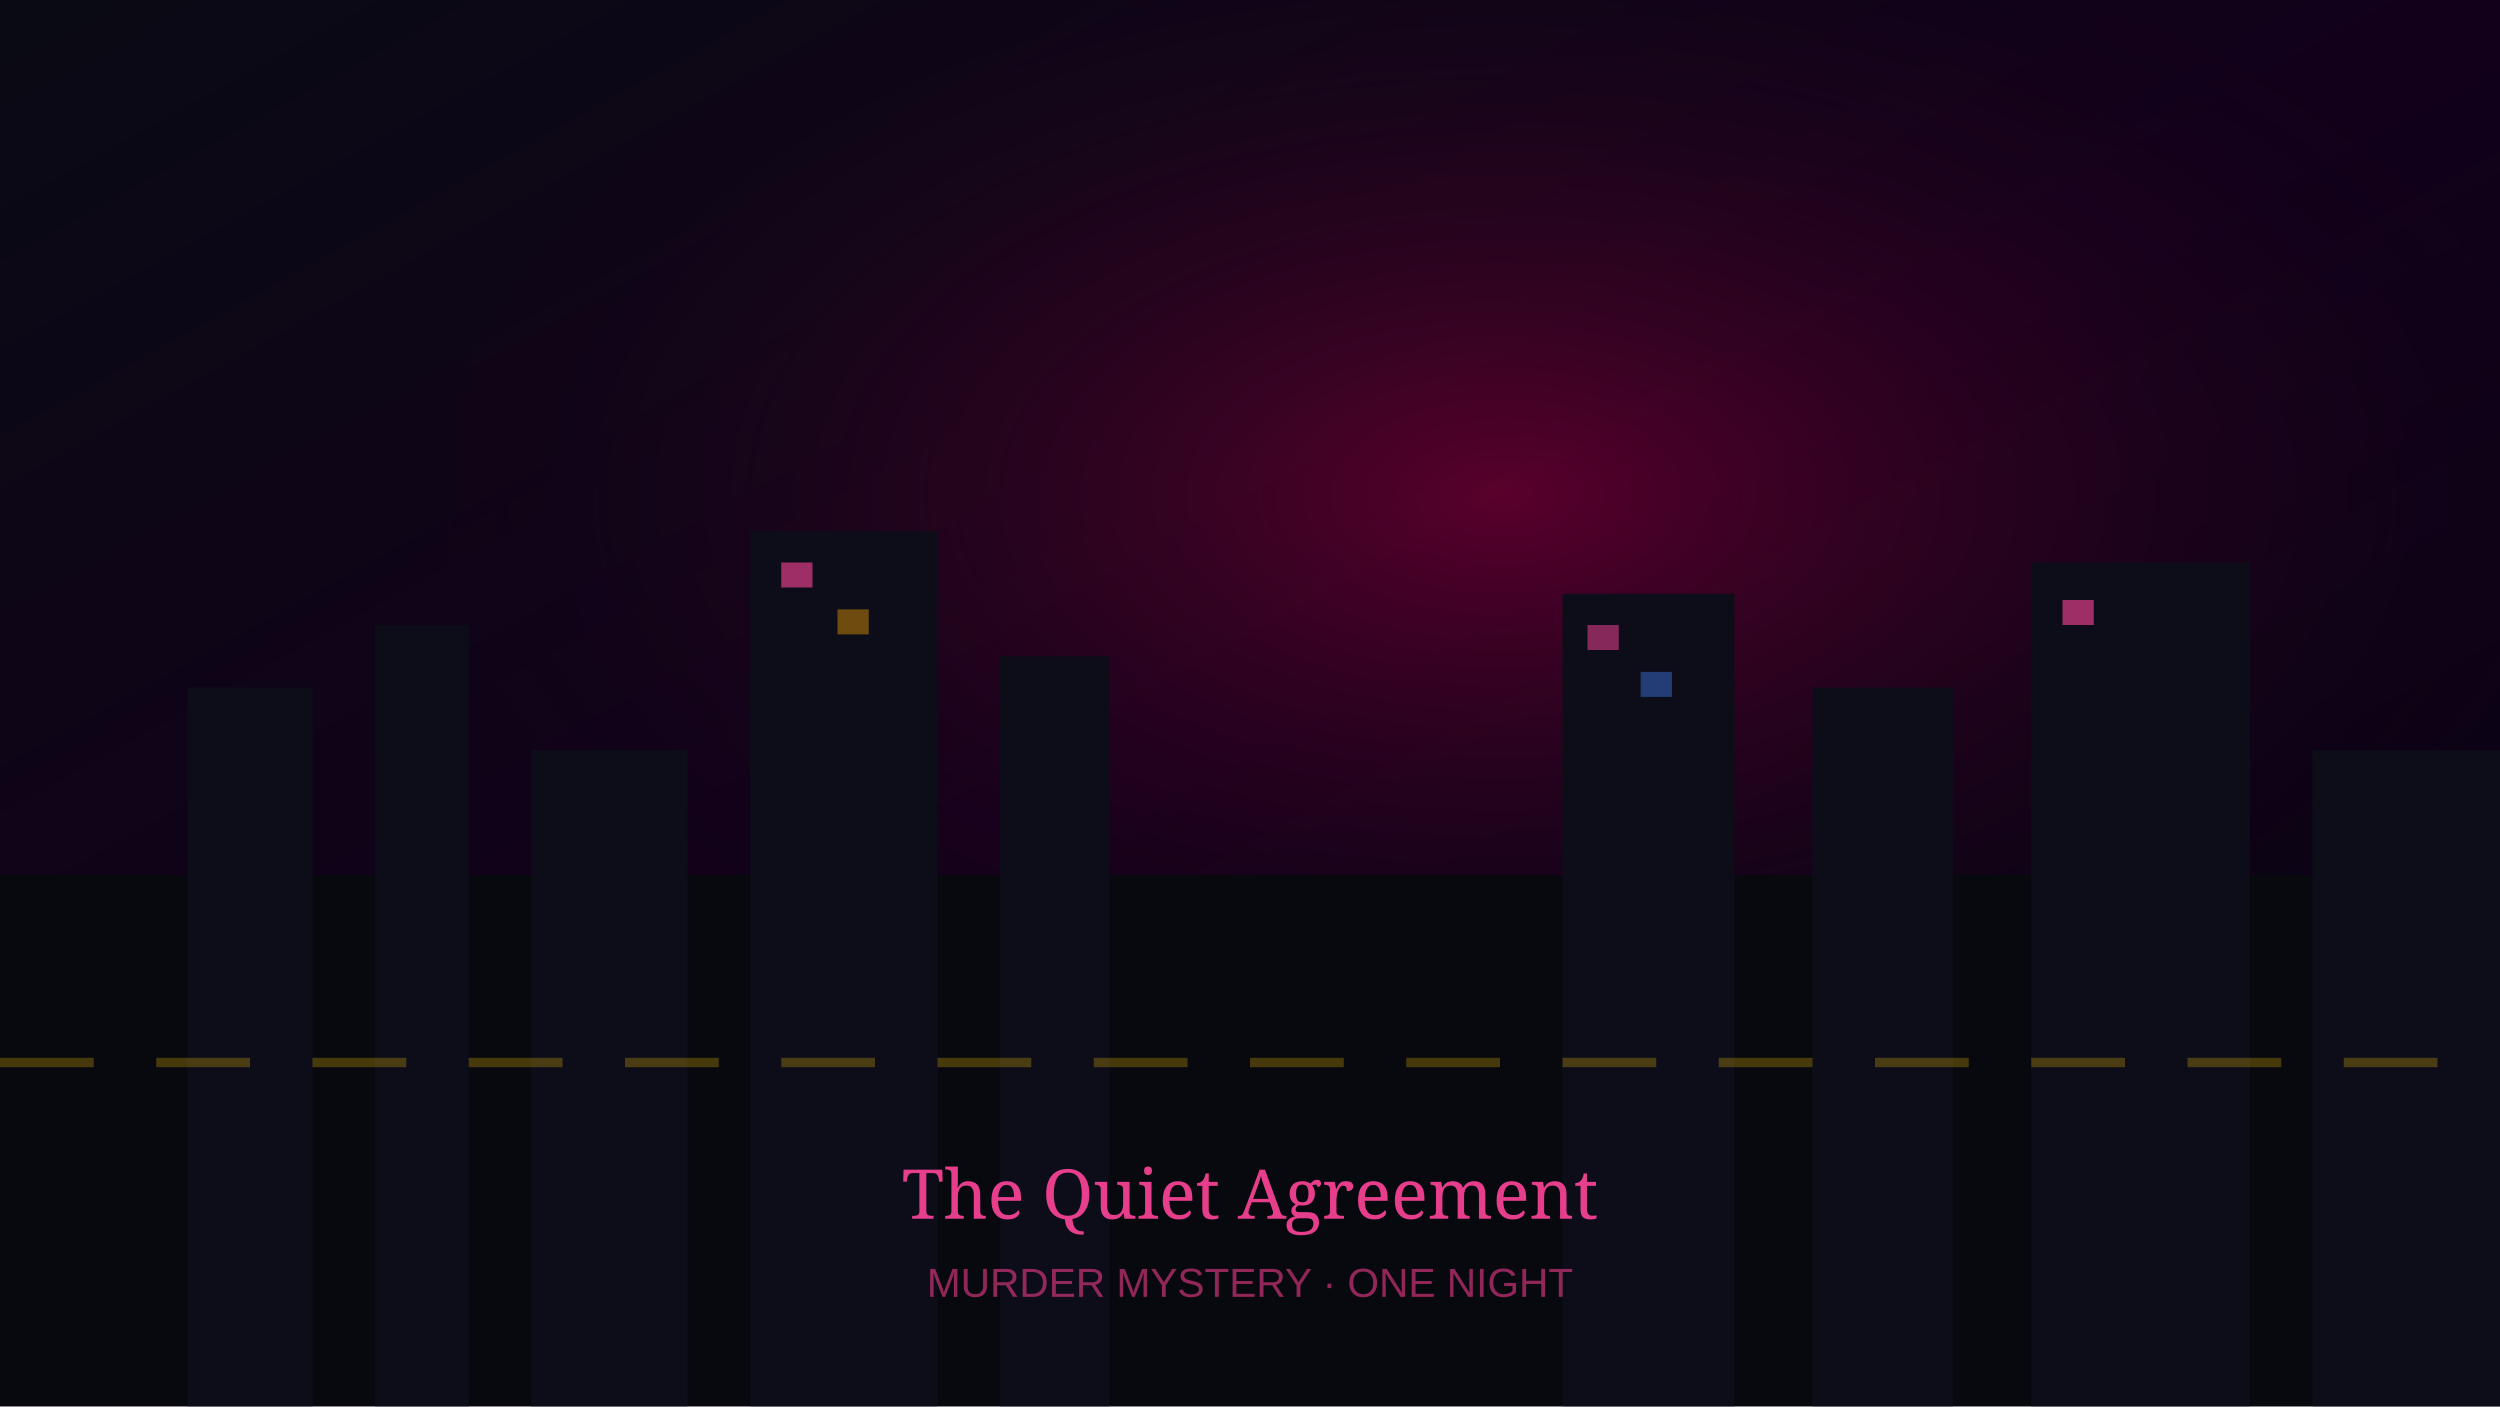
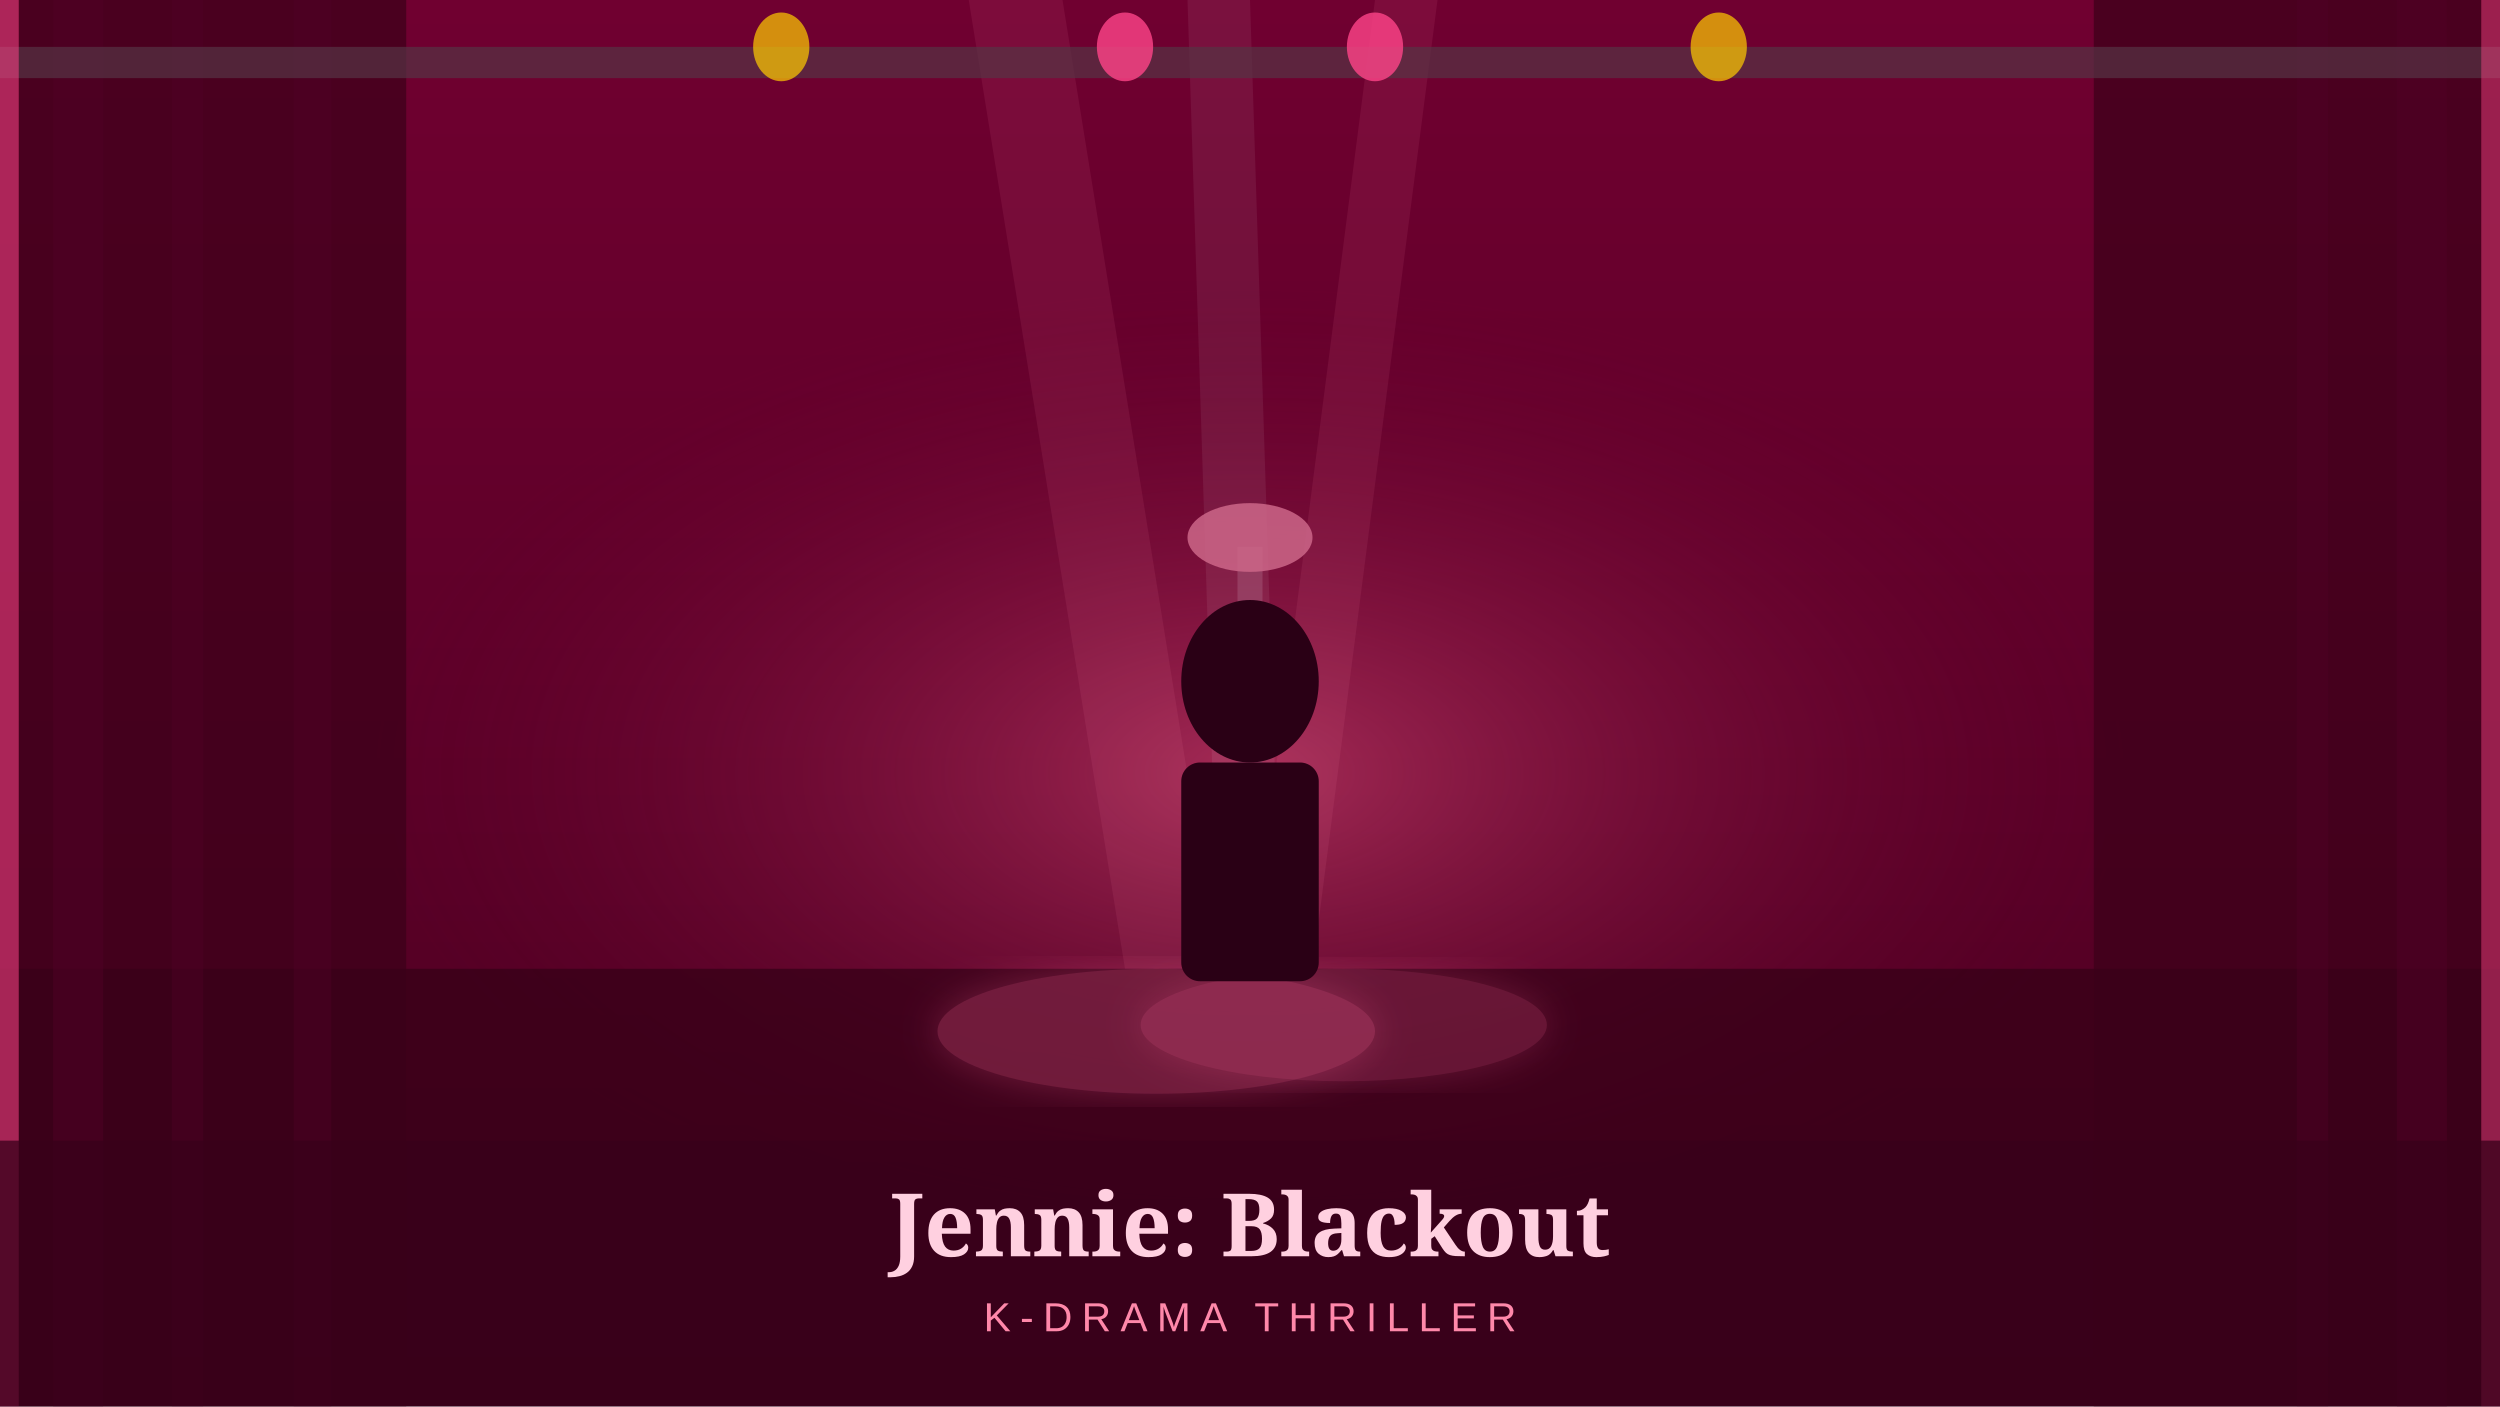
<svg xmlns="http://www.w3.org/2000/svg" viewBox="0 0 800 450">
  <defs>
-     <linearGradient id="bg" x1="0%" y1="0%" x2="100%" y2="100%">
-       <stop offset="0%" style="stop-color:#0a0a14" />
-       <stop offset="50%" style="stop-color:#12001a" />
-       <stop offset="100%" style="stop-color:#050510" />
+     <linearGradient id="bg" x1="0%" y1="0%" x2="0%" y2="100%">
+       <stop offset="0%" style="stop-color:#700030" />
+       <stop offset="100%" style="stop-color:#4a0020" />
    </linearGradient>
-     <radialGradient id="glow" cx="60%" cy="35%" r="45%">
-       <stop offset="0%" style="stop-color:#ff0055;stop-opacity:0.3" />
-       <stop offset="100%" style="stop-color:#0a0a14;stop-opacity:0" />
+     <radialGradient id="centerspot" cx="50%" cy="55%" r="35%">
+       <stop offset="0%" style="stop-color:#ff6090;stop-opacity:0.45" />
+       <stop offset="100%" style="stop-color:#700030;stop-opacity:0" />
    </radialGradient>
-     <filter id="blur">
-       <feGaussianBlur stdDeviation="4" />
-     </filter>
-     <filter id="soft">
-       <feGaussianBlur stdDeviation="2" />
+     <filter id="gf">
+       <feGaussianBlur stdDeviation="6" result="b" />
+       <feMerge>
+         <feMergeNode in="b" />
+         <feMergeNode in="SourceGraphic" />
+       </feMerge>
    </filter>
  </defs>
  <rect width="800" height="450" fill="url(#bg)" />
-   <rect width="800" height="450" fill="url(#glow)" />
-   <rect x="0" y="280" width="800" height="170" fill="#08080f" />
-   <rect x="60" y="220" width="40" height="230" fill="#0d0d1a" />
-   <rect x="120" y="200" width="30" height="250" fill="#0d0d1a" />
-   <rect x="170" y="240" width="50" height="210" fill="#0d0d1a" />
-   <rect x="240" y="170" width="60" height="280" fill="#0d0d1a" />
-   <rect x="320" y="210" width="35" height="240" fill="#0d0d1a" />
-   <rect x="500" y="190" width="55" height="260" fill="#0d0d1a" />
-   <rect x="580" y="220" width="45" height="230" fill="#0d0d1a" />
-   <rect x="650" y="180" width="70" height="270" fill="#0d0d1a" />
-   <rect x="740" y="240" width="60" height="210" fill="#0d0d1a" />
-   <rect x="250" y="180" width="10" height="8" fill="#ff4499" opacity="0.6" />
-   <rect x="268" y="195" width="10" height="8" fill="#ffaa00" opacity="0.4" />
-   <rect x="508" y="200" width="10" height="8" fill="#ff4499" opacity="0.5" />
-   <rect x="525" y="215" width="10" height="8" fill="#4488ff" opacity="0.4" />
-   <rect x="660" y="192" width="10" height="8" fill="#ff4499" opacity="0.6" />
-   <line x1="0" y1="340" x2="800" y2="340" stroke="#ffcc00" stroke-width="3" opacity="0.25" stroke-dasharray="30,20" />
-   <text x="400" y="390" font-family="Georgia,serif" font-size="22" fill="#ff4499" text-anchor="middle" opacity="0.9">The Quiet Agreement</text>
-   <text x="400" y="415" font-family="Arial,sans-serif" font-size="13" fill="#cc3377" text-anchor="middle" opacity="0.7">MURDER MYSTERY · ONE NIGHT</text>
+   <rect width="800" height="450" fill="url(#centerspot)" />
+   <rect x="0" y="310" width="800" height="140" fill="#380018" opacity="0.8" />
+   <polygon points="340,0 310,0 360,310 390,310" fill="#ff88aa" opacity="0.09" />
+   <polygon points="440,0 460,0 420,310 400,310" fill="#ff88aa" opacity="0.09" />
+   <polygon points="400,0 380,0 390,310 410,310" fill="#ffffff" opacity="0.07" />
+   <ellipse cx="370" cy="330" rx="70" ry="20" fill="#ff6699" opacity="0.25" filter="url(#gf)" />
+   <ellipse cx="430" cy="328" rx="65" ry="18" fill="#ff6699" opacity="0.2" filter="url(#gf)" />
+   <rect x="396" y="175" width="8" height="135" fill="#994466" opacity="0.8" />
+   <ellipse cx="400" cy="172" rx="20" ry="11" fill="#cc6688" opacity="0.85" />
+   <ellipse cx="400" cy="218" rx="22" ry="26" fill="#2a0015" />
+   <rect x="378" y="244" width="44" height="70" fill="#2a0015" rx="6" />
+   <rect x="0" y="0" width="130" height="450" fill="#3a0018" opacity="0.7" />
+   <rect x="670" y="0" width="130" height="450" fill="#3a0018" opacity="0.7" />
+   <line x1="25" y1="0" x2="25" y2="450" stroke="#500025" stroke-width="16" opacity="0.5" />
+   <line x1="60" y1="0" x2="60" y2="450" stroke="#500025" stroke-width="10" opacity="0.4" />
+   <line x1="100" y1="0" x2="100" y2="450" stroke="#500025" stroke-width="12" opacity="0.4" />
+   <line x1="775" y1="0" x2="775" y2="450" stroke="#500025" stroke-width="16" opacity="0.5" />
+   <line x1="740" y1="0" x2="740" y2="450" stroke="#500025" stroke-width="10" opacity="0.4" />
+   <rect x="0" y="15" width="800" height="10" fill="#553344" opacity="0.7" />
+   <ellipse cx="250" cy="15" rx="9" ry="11" fill="#ffcc00" opacity="0.7" />
+   <ellipse cx="360" cy="15" rx="9" ry="11" fill="#ff4488" opacity="0.8" />
+   <ellipse cx="440" cy="15" rx="9" ry="11" fill="#ff4488" opacity="0.8" />
+   <ellipse cx="550" cy="15" rx="9" ry="11" fill="#ffcc00" opacity="0.7" />
+   <rect x="0" y="0" width="6" height="450" fill="#ff4488" opacity="0.55" />
+   <rect x="794" y="0" width="6" height="450" fill="#ff4488" opacity="0.45" />
+   <rect x="0" y="365" width="800" height="85" fill="#38001a" opacity="0.75" />
+   <text x="400" y="402" font-family="Georgia,serif" font-size="28" fill="#ffd0e0" text-anchor="middle" font-weight="bold">Jennie: Blackout</text>
+   <text x="400" y="426" font-family="Arial,sans-serif" font-size="13" fill="#ff88aa" text-anchor="middle" letter-spacing="3">K-DRAMA THRILLER</text>
</svg>
